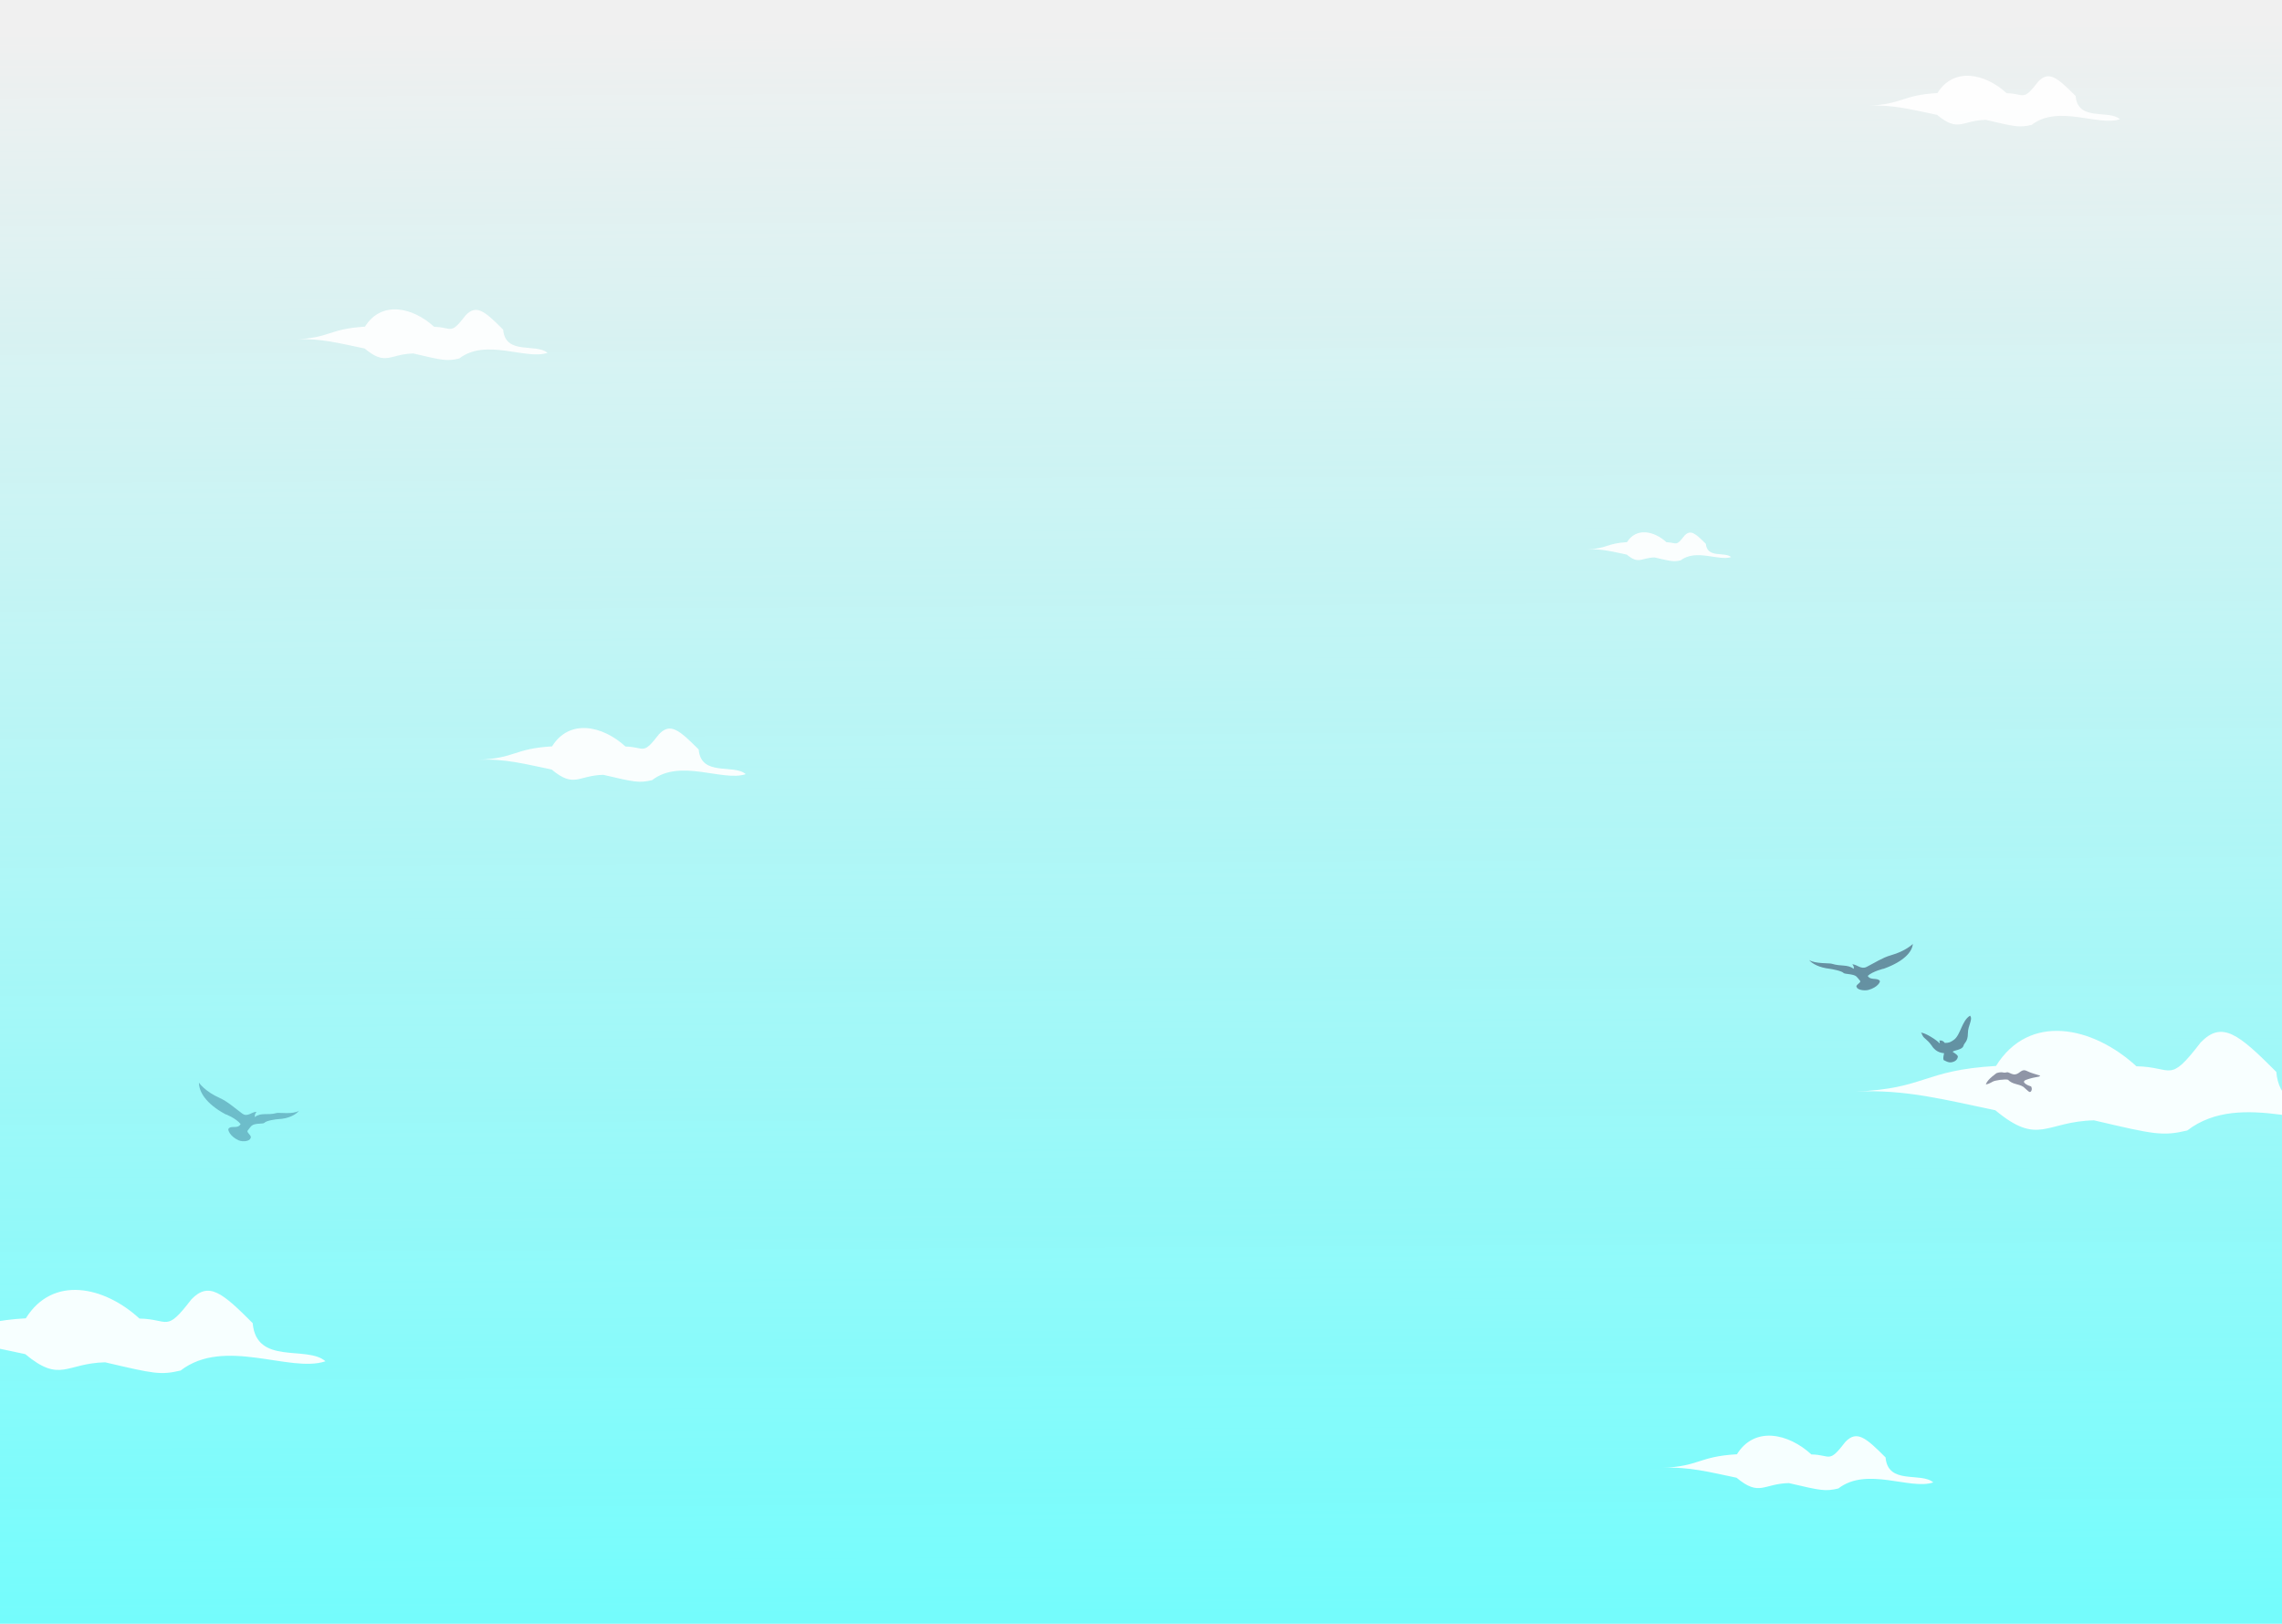
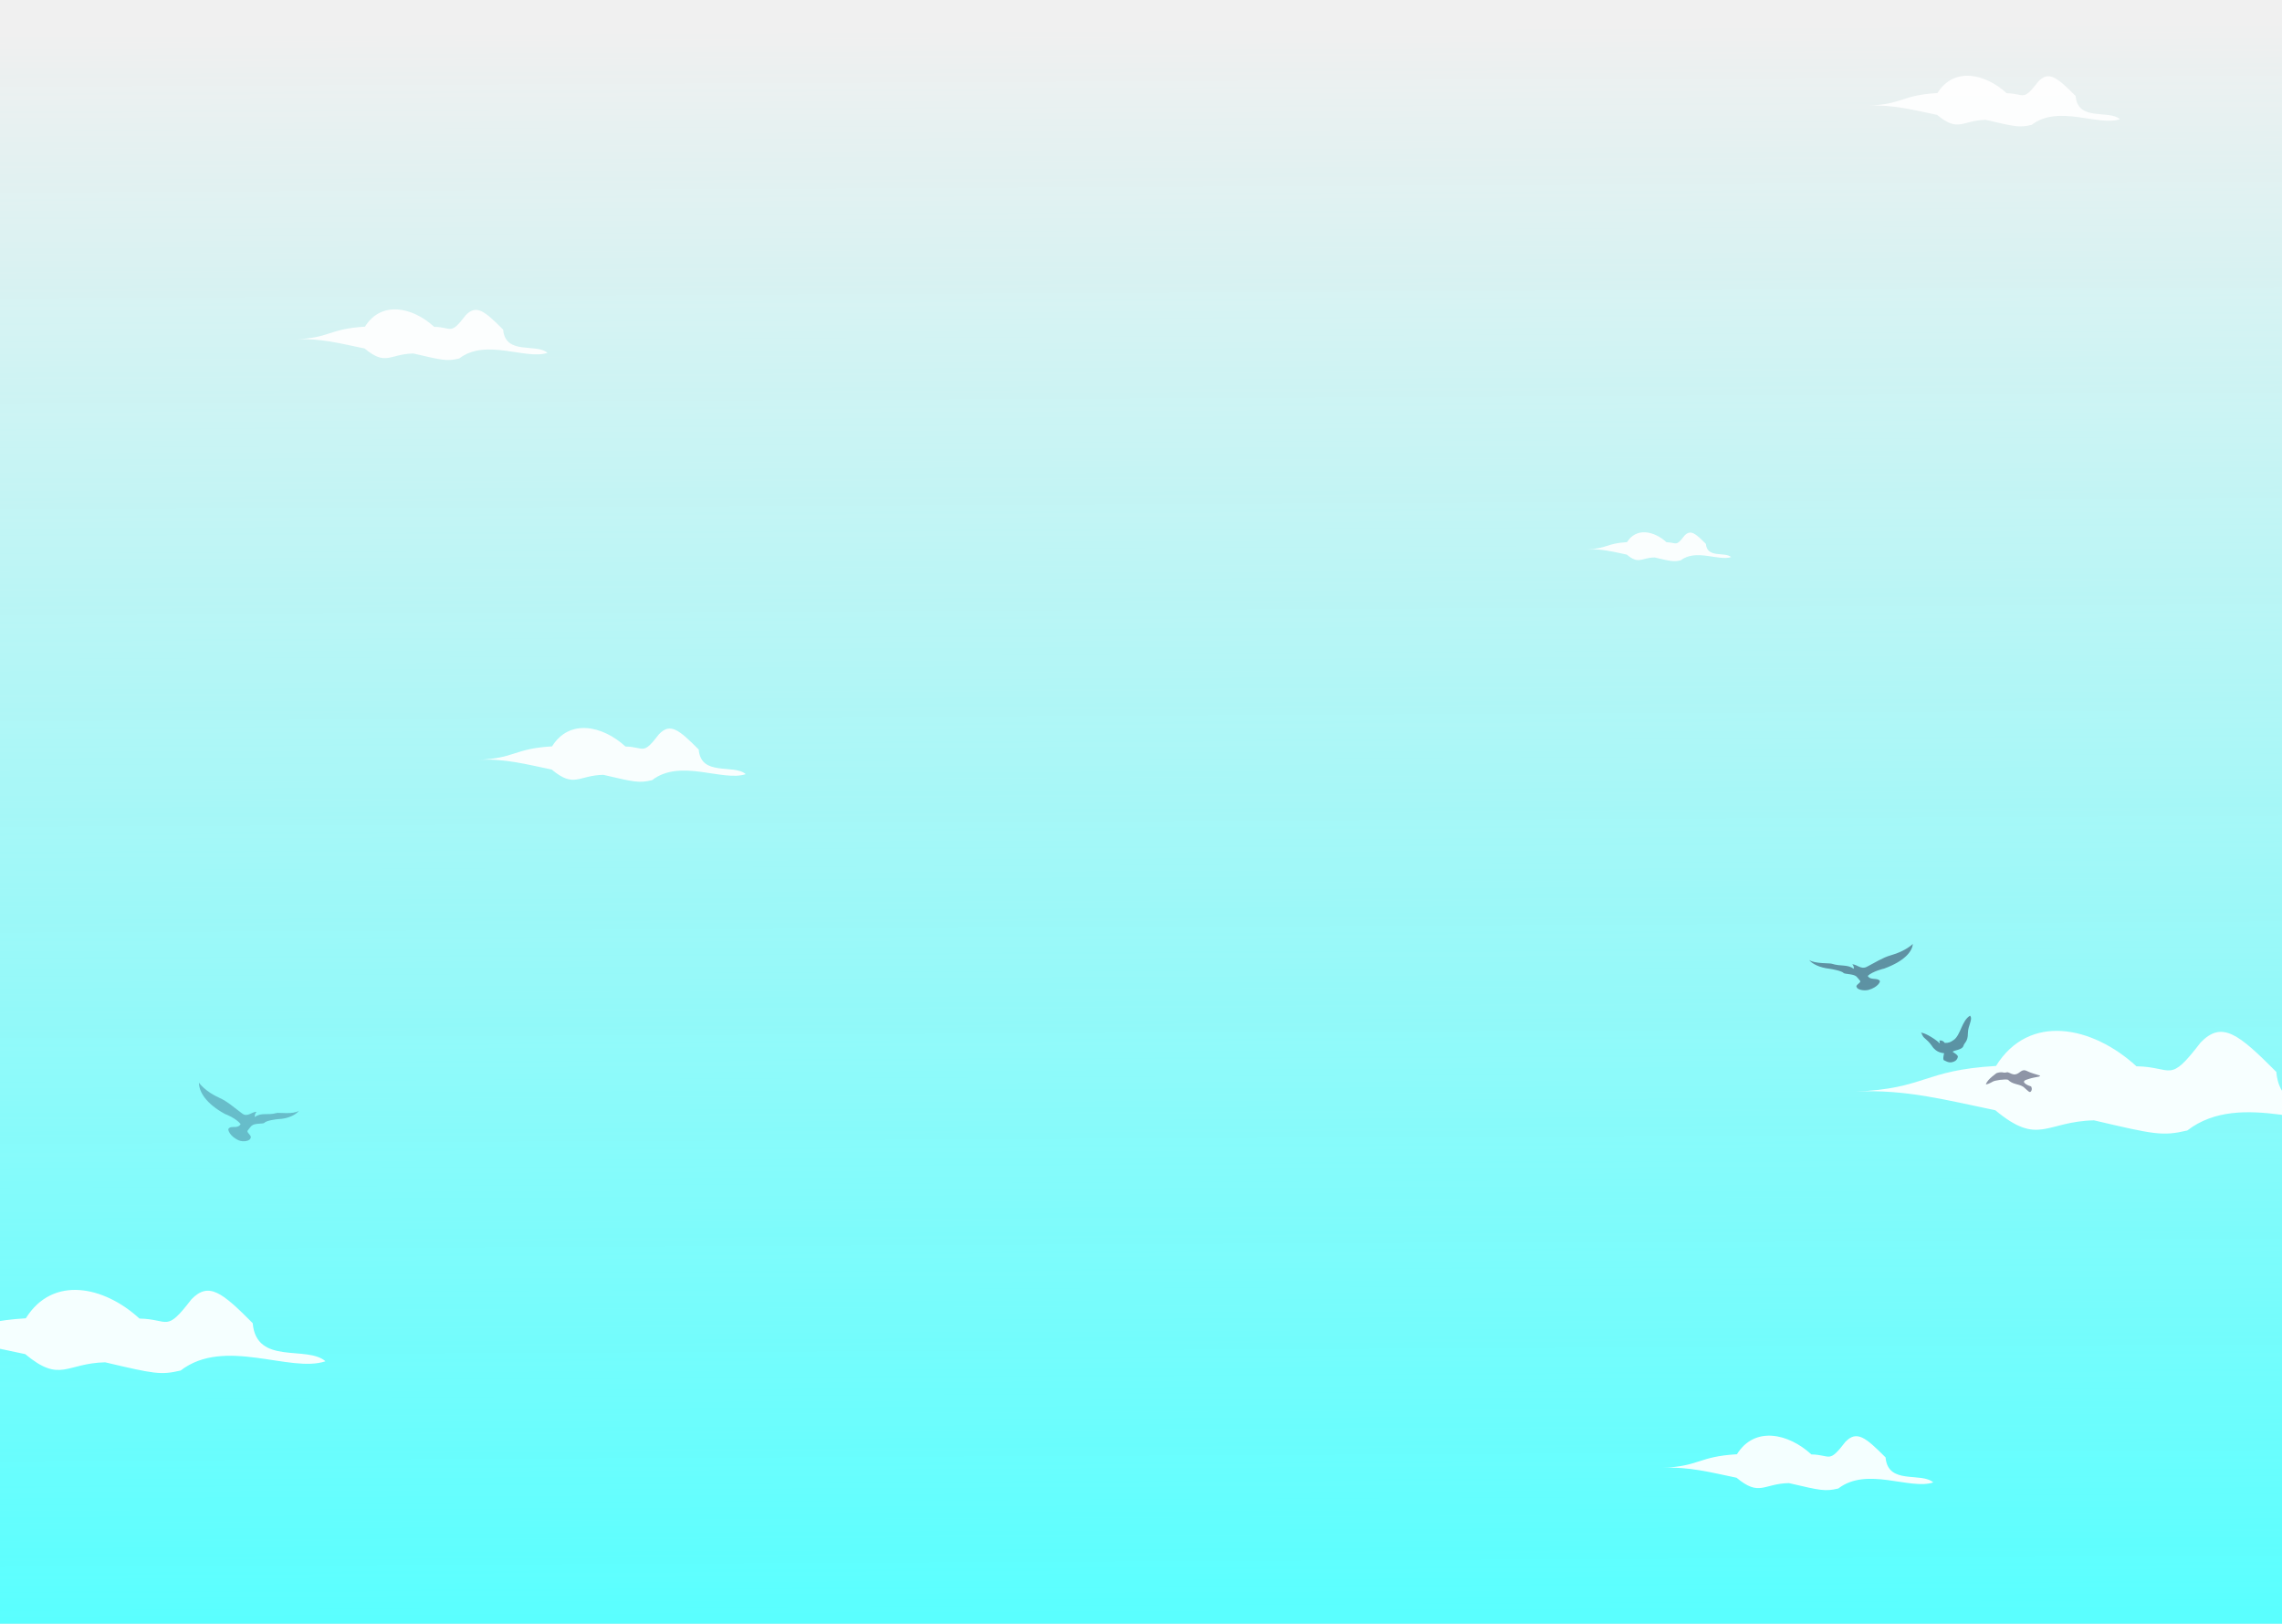
<svg xmlns="http://www.w3.org/2000/svg" xmlns:xlink="http://www.w3.org/1999/xlink" width="1549.448mm" height="1102.401mm" viewBox="0 0 1549.448 1102.401" version="1.1" id="svg1">
  <defs id="defs1">
    <linearGradient xlink:href="#linearGradient1" id="linearGradient2" x1="46.879" y1="-659.23" x2="44.876" y2="-1319.342" gradientUnits="userSpaceOnUse" gradientTransform="matrix(1,0,0,1.631007,124.2389,1814.627)" />
    <linearGradient id="linearGradient1">
-       <stop style="stop-color:#5affff;stop-opacity:0.824" offset="0" id="stop1" />
+       <stop style="stop-color:#5affff;stop-opacity:1;" offset="0" id="stop1" />
      <stop style="stop-color:#5affff;stop-opacity:0;" offset="1" id="stop2" />
    </linearGradient>
  </defs>
  <g id="layer1" transform="translate(573.7237,356.6583)">
    <text transform="scale(0.958101,1.043731)" x="183.505" y="684.65" fill="#000000" font-family="sans-serif" font-size="20.931px" letter-spacing="0px" stroke-width="1.744px" word-spacing="0px" style="line-height:0%" xml:space="preserve" id="text43364">
      <tspan x="183.505" y="684.65" font-size="69.772px" stroke-width="1.744px" style="line-height:1.25" id="tspan43362"> </tspan>
    </text>
    <rect style="fill:url(#linearGradient2);fill-opacity:1;stroke-width:3.595;stroke:none" id="rect1" width="1549.448" height="1102.401" x="-573.724" y="-356.658" />
    <g transform="matrix(7.596512,0,0,-9.053313,-438.6463,378.4052)" fill="#8dbdcb" opacity="0.65" id="g43390-3" style="fill:#559cb1;fill-opacity:1">
      <path d="M 0,0 C -0.005,-0.667 0.614,-1.571 2.354,-2.36 2.337,-2.342 3.33,-2.67 3.724,-3.104 3.466,-3.505 2.875,-3.17 2.639,-3.459 2.571,-3.54 2.768,-4.029 3.552,-4.325 c 0.435,-0.146 1.004,-0.044 1.059,0.162 0.17,0.176 -0.388,0.426 -0.257,0.571 0.076,0.085 0.278,0.308 0.367,0.37 0.295,0.207 1.031,0.107 1.134,0.215 0.161,0.167 1.065,0.269 1.268,0.276 0.842,0.032 1.52,0.305 1.825,0.629 C 8.411,-2.402 7.158,-2.226 6.954,-2.274 6.099,-2.476 5.602,-2.198 4.979,-2.583 5.02,-2.558 4.924,-2.419 5.149,-2.185 4.7,-2.186 4.349,-2.607 3.876,-2.319 3.209,-1.912 2.551,-1.403 1.851,-1.146 0.536,-0.66 0,0 0,0" fill="#8dbdcb" id="path43388-5" style="fill:#559cb1;fill-opacity:1" />
    </g>
    <path d="m -556.583,562.707 c 23.9,19.898 27.521,6.17 54.236,5.552 33.252,7.799 37.682,8.766 51.259,5.584 29.794,-22.97 74.236,1.871 98.366,-6.286 -12.56,-11.08 -46.883,3.054 -49.432,-25.902 -20.752,-20.842 -29.852,-28.331 -41.609,-16.141 -17.632,22.98 -14.978,13.38 -35.267,13.041 -24.026,-22.054 -58.908,-29.497 -77.151,-0.183 -40.401,2.379 -38.35,12.478 -77.239,14.085 27.724,-1.321 49.49,4.607 76.834,10.251 z" fill="#ffffff" fill-opacity="0.929" fill-rule="evenodd" id="path4" style="stroke-width:2.217" />
    <path d="m 605.369,646.626 c 15.659,13.037 18.032,4.043 35.535,3.638 21.786,5.11 24.689,5.743 33.584,3.658 19.52,-15.05 48.638,1.226 64.448,-4.119 -8.229,-7.26 -30.717,2.001 -32.387,-16.971 -13.596,-13.656 -19.559,-18.562 -27.261,-10.575 -11.552,15.056 -9.813,8.767 -23.106,8.544 -15.742,-14.449 -38.595,-19.326 -50.548,-0.12 -26.47,1.559 -25.126,8.175 -50.606,9.228 18.164,-0.866 32.425,3.018 50.34,6.716 z" fill="#ffffff" fill-opacity="0.929" fill-rule="evenodd" id="path5" style="stroke-width:1.453" />
    <path d="m 781.041,397.113 c 29.532,24.588 34.007,7.625 67.018,6.861 41.088,9.637 46.563,10.832 63.339,6.9 36.816,-28.383 91.731,2.312 121.548,-7.768 -15.52,-13.692 -57.932,3.773 -61.082,-32.007 -25.642,-25.754 -36.887,-35.008 -51.415,-19.945 -21.787,28.395 -18.508,16.534 -43.579,16.114 -29.689,-27.252 -72.791,-36.449 -95.333,-0.226 -49.922,2.94 -47.388,15.418 -95.442,17.405 34.258,-1.633 61.154,5.693 94.942,12.667 z" fill="#ffffff" fill-opacity="0.929" fill-rule="evenodd" id="path6" style="stroke-width:2.74" />
    <path d="m -199.135,165.805 c 15.446,12.86 17.787,3.988 35.052,3.588 21.49,5.04 24.354,5.665 33.128,3.609 19.255,-14.845 47.977,1.209 63.573,-4.063 -8.117,-7.161 -30.3,1.974 -31.947,-16.74 -13.411,-13.47 -19.293,-18.31 -26.891,-10.432 -11.395,14.851 -9.68,8.648 -22.793,8.428 -15.528,-14.253 -38.071,-19.064 -49.862,-0.118 -26.11,1.538 -24.785,8.064 -49.919,9.103 17.918,-0.854 31.985,2.977 49.657,6.625 z" fill="#ffffff" fill-opacity="0.929" fill-rule="evenodd" id="path7" style="stroke-width:1.433" />
    <path d="m -326.154,-120.052 c 14.556,12.119 16.762,3.758 33.032,3.382 20.252,4.75 22.95,5.339 31.219,3.401 18.146,-13.99 45.213,1.139 59.909,-3.829 -7.649,-6.748 -28.554,1.86 -30.106,-15.776 -12.639,-12.694 -18.181,-17.255 -25.342,-9.83 -10.739,13.995 -9.122,8.149 -21.479,7.942 -14.633,-13.432 -35.877,-17.965 -46.988,-0.112 -24.606,1.449 -23.357,7.599 -47.042,8.578 16.885,-0.805 30.142,2.806 46.795,6.243 z" fill="#ffffff" fill-opacity="0.929" fill-rule="evenodd" id="path8" style="stroke-width:1.35" />
    <path d="m 530.855,19.878 c 8.304,6.914 9.563,2.144 18.845,1.929 11.554,2.71 13.093,3.046 17.81,1.94 10.352,-7.981 25.794,0.65 34.178,-2.184 -4.364,-3.85 -16.29,1.061 -17.176,-9 -7.21,-7.242 -10.372,-9.844 -14.457,-5.608 -6.126,7.984 -5.204,4.649 -12.254,4.531 -8.348,-7.663 -20.468,-10.249 -26.807,-0.064 -14.038,0.827 -13.325,4.336 -26.837,4.894 9.633,-0.459 17.196,1.601 26.697,3.562 z" fill="#ffffff" fill-opacity="0.929" fill-rule="evenodd" id="path9" style="stroke-width:0.77" />
    <g transform="matrix(-0.4354313,0,0,0.4335021,1857.97,180.1157)" fill="#a9cdd8" id="g43410" style="opacity:0.5;fill:#252b4d;fill-opacity:1">
      <g transform="matrix(1.25,0,0,-1.25,796.18,1714.2)" id="g43400" style="fill:#252b4d;fill-opacity:1">
        <path d="m 1444.5,1179.3 c 0.653,-9.492 10.431,-21.675 36.002,-30.998 -0.272,0.241 14.181,-3.333 20.248,-9.082 -3.216,-5.969 -11.984,-1.863 -15.03,-6.223 -0.873,-1.222 2.454,-7.961 13.929,-11.304 6.328,-1.605 14.286,0.443 14.853,3.45 2.238,2.659 -5.97,5.609 -4.255,7.829 0.977,1.28 3.612,4.658 4.794,5.633 3.956,3.283 14.554,2.647 15.879,4.293 2.125,2.554 14.838,4.975 17.729,5.295 11.93,1.358 21.253,5.971 25.232,10.907 -7.286,-4.855 -25.277,-3.688 -28.132,-4.613 -11.93,-3.777 -19.287,-0.372 -27.738,-6.512 0.558,0.407 -0.944,2.256 2.011,5.846 -6.391,-0.5 -10.918,-6.878 -17.962,-3.292 -9.911,5.063 -19.814,11.58 -30.031,14.484 -19.19,5.476 -27.529,14.287 -27.529,14.287" fill="#a9cdd8" id="path43398" style="fill:#252b4d;fill-opacity:1" />
      </g>
      <g transform="matrix(1.25,0,0,-1.25,823.54,1747.5)" id="g43404" style="fill:#252b4d;fill-opacity:1">
        <path d="m 1274.3,1023.2 c -0.409,2.182 0.515,3.13 0.706,4.112 3.917,1.089 13.915,5.63 5.962,8.447 -5.68,2.032 -9.822,2.885 -15.73,3.927 -4.37,1.723 3.698,1.975 -0.643,1.475 5.246,1.708 10.555,2.931 15.52,5.449 7.105,3.623 8.616,-3.334 14.769,-4.167 2.863,-0.384 5.884,1.294 8.406,2.368 2.259,0.984 3.426,-0.693 5.88,-0.083 3.226,0.805 6.233,0.274 9.316,-0.815 -0.734,0.05 10.398,-6.857 12.914,-13.505 0.491,-1.78 -6.972,1.965 -8.22,2.828 -2.763,1.899 -15.963,3.536 -19.28,2.502 -5.948,-6.171 -12.68,-4.839 -19.014,-8.787 -1.305,-0.82 -6.009,-5.906 -7.987,-6.566 -0.702,-0.249 -2.203,0.637 -2.599,2.815" fill="#a9cdd8" id="path43402" style="fill:#252b4d;fill-opacity:1" />
      </g>
      <g transform="matrix(1.25,0,0,-1.25,802.55,1741.8)" id="g43408" style="fill:#252b4d;fill-opacity:1">
        <path d="m 1399.5,1077.3 c -5.151,-0.017 -7.072,0.872 -11.232,3.834 -8.558,6.109 -9.878,24.126 -20.223,30.314 -3.955,-4.551 2.649,-12.09 2.663,-22.032 0.024,-10.655 4.37,-11.651 5.414,-15.464 1.591,-5.882 12.818,-5.568 13.534,-7.86 -4.075,-2.661 -6.867,-4.565 -6.381,-6.473 0.548,-2.132 1.568,-4.868 6.695,-6.307 5.138,-1.48 9.473,2.04 10.178,2.111 2.316,0.236 0.677,7.193 0.238,8.968 1.034,0.52 9.287,-0.3 15.526,9.602 2.911,4.277 5.976,6.914 9.011,9.561 3.021,2.657 2.688,5.202 4.38,6.438 -4.256,0.899 -20.448,-9.54 -23.069,-13.023 -1.173,0 0.162,3.293 0.162,3.293 0,0 -3.708,1.27 -6.896,-2.962" fill="#a9cdd8" id="path43406" style="fill:#252b4d;fill-opacity:1" />
      </g>
    </g>
    <path d="m 741.535,-278.67 c 14.556,12.119 16.762,3.758 33.032,3.382 20.252,4.75 22.95,5.339 31.219,3.401 18.146,-13.99 45.213,1.139 59.909,-3.829 -7.649,-6.748 -28.554,1.86 -30.106,-15.776 -12.639,-12.694 -18.181,-17.255 -25.342,-9.83 -10.739,13.995 -9.122,8.149 -21.479,7.942 -14.633,-13.432 -35.877,-17.965 -46.988,-0.112 -24.606,1.449 -23.357,7.599 -47.042,8.578 16.885,-0.805 30.142,2.806 46.795,6.243 z" fill="#ffffff" fill-opacity="0.929" fill-rule="evenodd" id="path1" style="stroke-width:1.35" />
  </g>
</svg>
